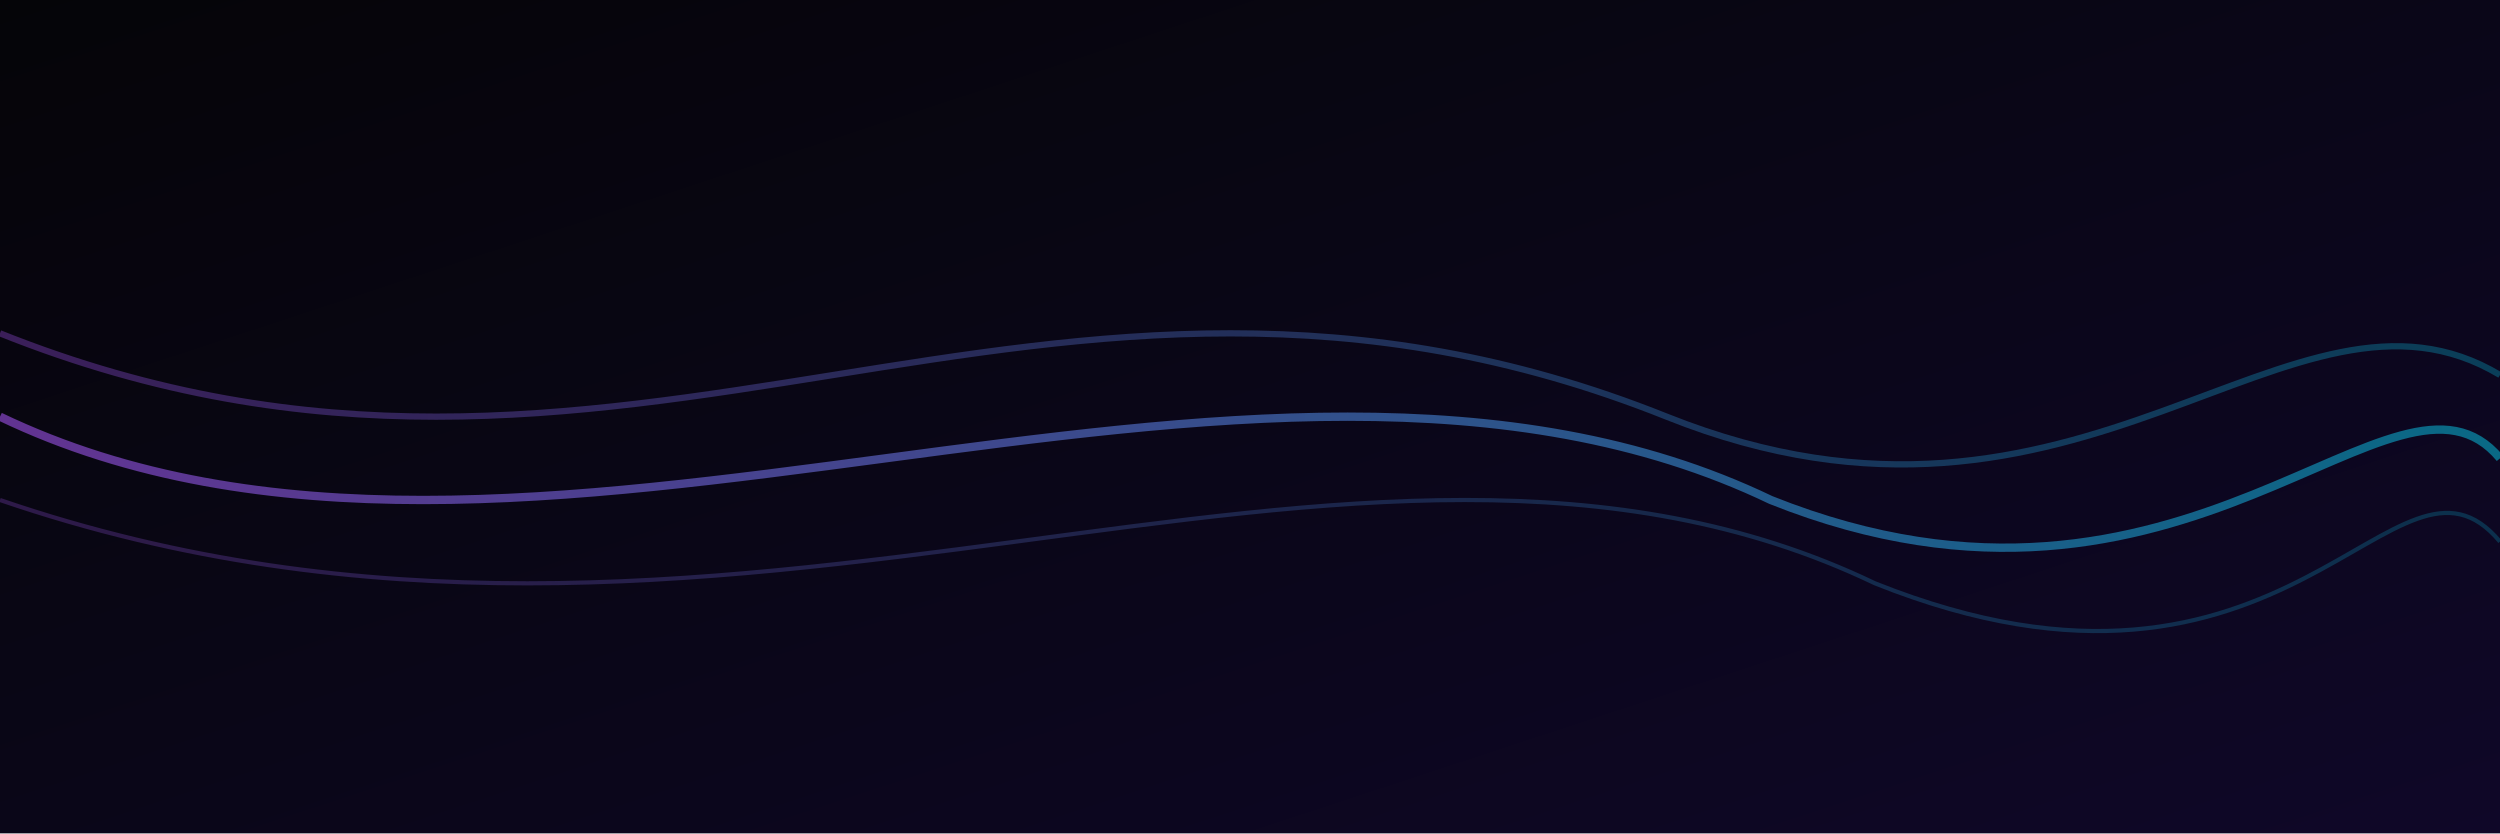
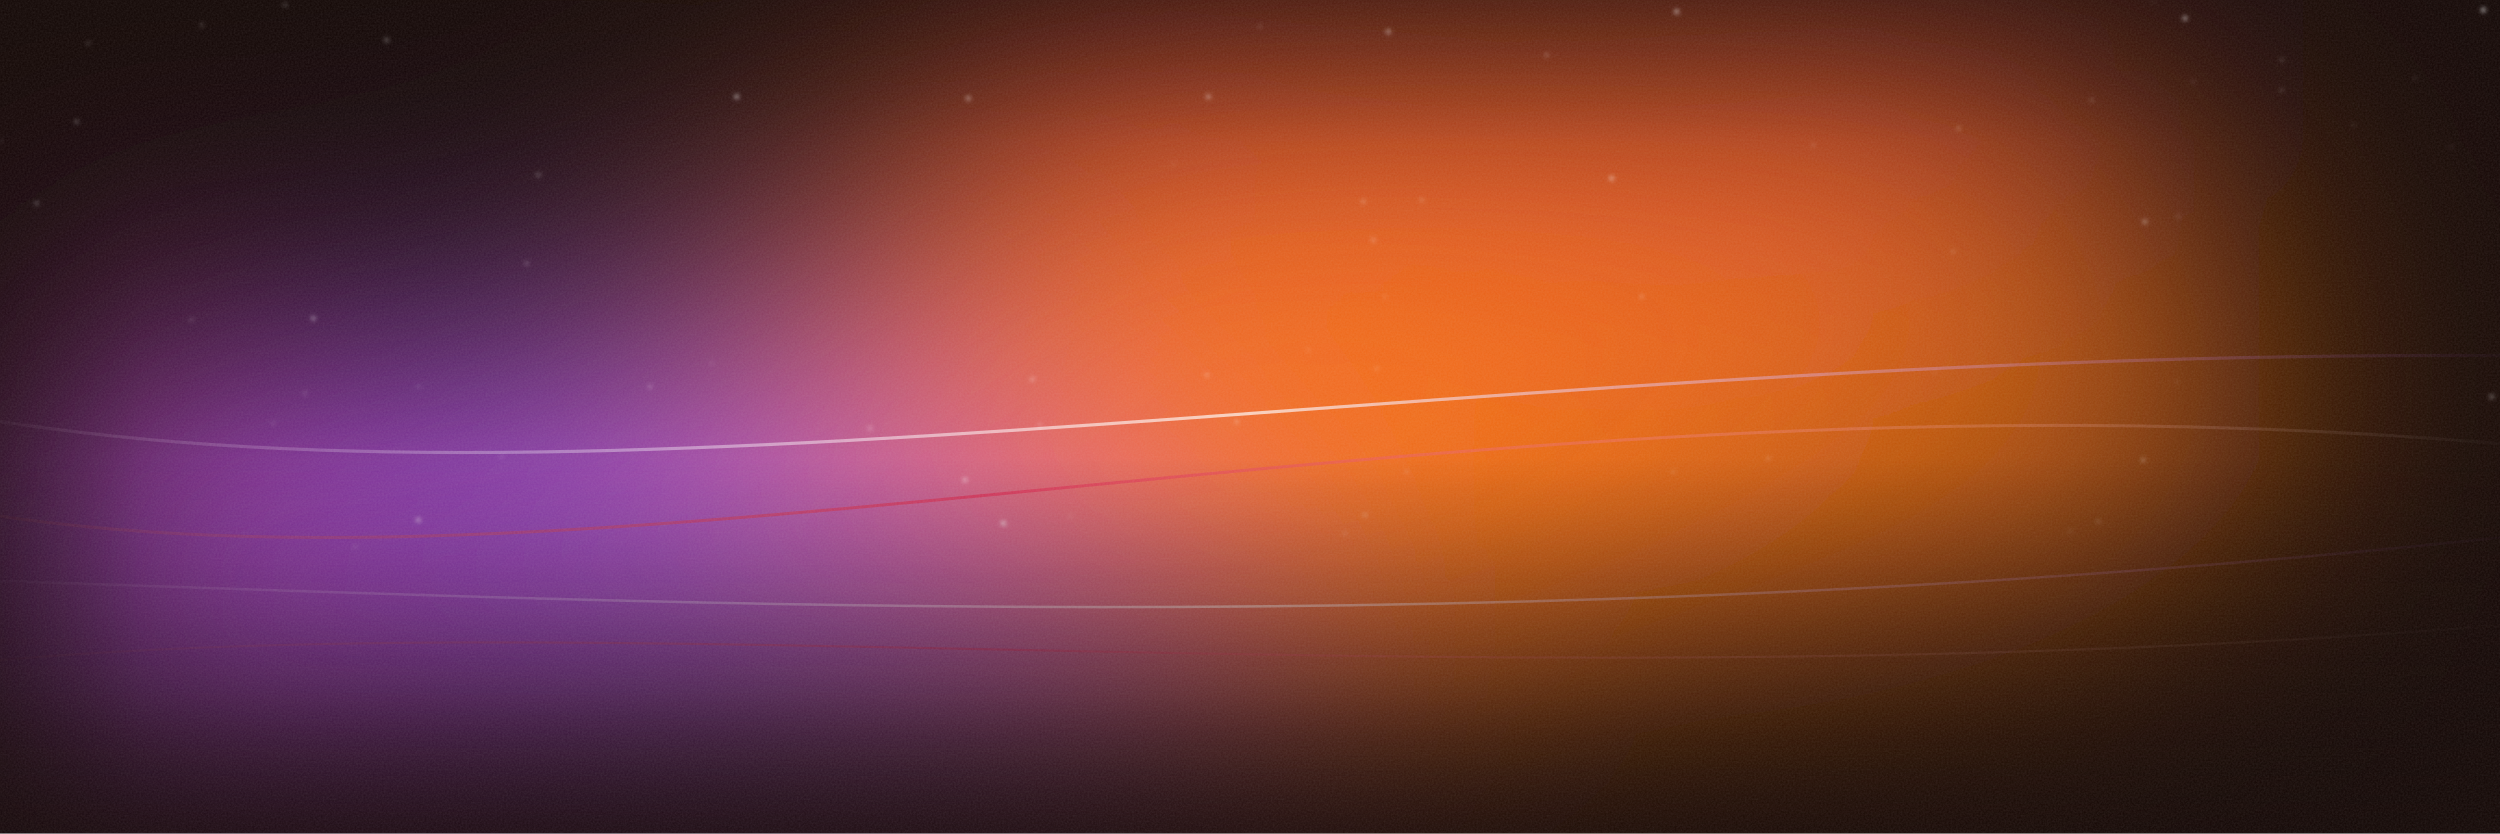
- <svg xmlns="http://www.w3.org/2000/svg" viewBox="0 0 1200 400" width="1200" height="400">
+ <svg xmlns="http://www.w3.org/2000/svg" viewBox="0 0 1500 500" width="1500" height="500" preserveAspectRatio="xMidYMid slice">
  <defs>
-     <linearGradient id="bg2" x1="0%" y1="0%" x2="100%" y2="100%">
-       <stop offset="0%" stop-color="#050508" />
-       <stop offset="100%" stop-color="#0f0728" />
+     <filter id="blur" x="-30%" y="-80%" width="160%" height="260%">
+       <feGaussianBlur stdDeviation="90" />
+     </filter>
+     <filter id="soft">
+       <feGaussianBlur stdDeviation="1.2" />
+     </filter>
+     <filter id="grain" x="0" y="0" width="100%" height="100%">
+       <feTurbulence type="fractalNoise" baseFrequency="0.9" numOctaves="2" stitchTiles="stitch" />
+       <feColorMatrix values="0 0 0 0 1  0 0 0 0 1  0 0 0 0 1  0 0 0 0.09 0" />
+     </filter>
+     <linearGradient id="ribbon0" x1="0" y1="0" x2="1" y2="0">
+       <stop offset="0" stop-color="#fff" stop-opacity="0" />
+       <stop offset="0.5" stop-color="#fff" stop-opacity="0.9" />
+       <stop offset="1" stop-color="#a855f7" stop-opacity="0" />
    </linearGradient>
-     <linearGradient id="wave1" x1="0%" y1="0%" x2="100%" y2="0%">
-       <stop offset="0%" stop-color="#a855f7" stop-opacity="0.8" />
-       <stop offset="100%" stop-color="#06b6d4" stop-opacity="0.8" />
+     <linearGradient id="ribbon1" x1="0" y1="0" x2="1" y2="0">
+       <stop offset="0" stop-color="#f97316" stop-opacity="0" />
+       <stop offset="0.4" stop-color="#e11d48" stop-opacity="0.9" />
+       <stop offset="1" stop-color="#fff" stop-opacity="0" />
+     </linearGradient>
+     <linearGradient id="fade" x1="0" y1="0" x2="0" y2="1">
+       <stop offset="0.55" stop-color="#120604" stop-opacity="0" />
+       <stop offset="1" stop-color="#120604" stop-opacity="0.75" />
    </linearGradient>
  </defs>
-   <rect width="1200" height="400" fill="url(#bg2)" />
-   <path d="M0 160 C300 280 500 80 800 200 C1000 280 1100 120 1200 180" fill="none" stroke="url(#wave1)" stroke-width="3" opacity="0.4" />
-   <path d="M0 200 C250 320 600 120 850 240 C1050 320 1150 160 1200 220" fill="none" stroke="url(#wave1)" stroke-width="4" opacity="0.7" />
-   <path d="M0 240 C350 360 650 160 900 280 C1100 360 1150 200 1200 260" fill="none" stroke="url(#wave1)" stroke-width="2" opacity="0.3" />
+   <rect width="1500" height="500" fill="#120604" />
+   <g filter="url(#blur)">
+     <ellipse cx="740" cy="240" rx="383" ry="156" fill="#f97316" opacity="0.65" />
+     <ellipse cx="914" cy="2" rx="364" ry="204" fill="#e11d48" opacity="0.75" />
+     <ellipse cx="487" cy="325" rx="316" ry="121" fill="#a855f7" opacity="0.60" />
+     <ellipse cx="686" cy="341" rx="296" ry="215" fill="#f97316" opacity="0.71" />
+     <ellipse cx="45" cy="404" rx="316" ry="197" fill="#e11d48" opacity="0.59" />
+     <ellipse cx="315" cy="413" rx="415" ry="205" fill="#a855f7" opacity="0.72" />
+     <ellipse cx="951" cy="233" rx="413" ry="200" fill="#f97316" opacity="0.75" />
+   </g>
+   <g filter="url(#soft)">
+     <circle cx="171" cy="3" r="1" fill="#fff" opacity="0.38" />
+     <circle cx="316" cy="158" r="1" fill="#fff" opacity="0.42" />
+     <circle cx="928" cy="33" r="0.8" fill="#fff" opacity="0.63" />
+     <circle cx="1490" cy="6" r="1.4" fill="#fff" opacity="0.71" />
+     <circle cx="1006" cy="7" r="1.4" fill="#fff" opacity="0.63" />
+     <circle cx="251" cy="232" r="0.6" fill="#fff" opacity="0.52" />
+     <circle cx="46" cy="73" r="0.8" fill="#fff" opacity="0.76" />
+     <circle cx="756" cy="16" r="0.6" fill="#fff" opacity="0.61" />
+     <circle cx="819" cy="309" r="1" fill="#fff" opacity="0.51" />
+     <circle cx="1369" cy="36" r="0.8" fill="#fff" opacity="0.43" />
+     <circle cx="1449" cy="47" r="0.6" fill="#fff" opacity="0.38" />
+     <circle cx="807" cy="320" r="0.6" fill="#fff" opacity="0.76" />
+     <circle cx="232" cy="24" r="1.4" fill="#fff" opacity="0.33" />
+     <circle cx="1307" cy="130" r="0.8" fill="#fff" opacity="0.35" />
+     <circle cx="22" cy="122" r="0.8" fill="#fff" opacity="0.76" />
+     <circle cx="213" cy="328" r="0.8" fill="#fff" opacity="0.40" />
+     <circle cx="833" cy="19" r="1.4" fill="#fff" opacity="0.51" />
+     <circle cx="1495" cy="238" r="1.4" fill="#fff" opacity="0.39" />
+     <circle cx="121" cy="15" r="0.8" fill="#fff" opacity="0.49" />
+     <circle cx="522" cy="257" r="1.4" fill="#fff" opacity="0.31" />
+     <circle cx="442" cy="58" r="1.4" fill="#fff" opacity="0.60" />
+     <circle cx="581" cy="59" r="1.4" fill="#fff" opacity="0.49" />
+     <circle cx="818" cy="121" r="0.8" fill="#fff" opacity="0.74" />
+     <circle cx="826" cy="221" r="0.8" fill="#fff" opacity="0.47" />
+     <circle cx="742" cy="253" r="0.8" fill="#fff" opacity="0.72" />
+     <circle cx="427" cy="218" r="0.6" fill="#fff" opacity="0.52" />
+     <circle cx="1172" cy="151" r="0.6" fill="#fff" opacity="0.72" />
+     <circle cx="624" cy="255" r="0.8" fill="#fff" opacity="0.54" />
+     <circle cx="967" cy="107" r="1.4" fill="#fff" opacity="0.53" />
+     <circle cx="1004" cy="283" r="0.6" fill="#fff" opacity="0.67" />
+     <circle cx="1369" cy="54" r="1" fill="#fff" opacity="0.28" />
+     <circle cx="164" cy="254" r="0.6" fill="#fff" opacity="0.53" />
+     <circle cx="1088" cy="87" r="0.6" fill="#fff" opacity="0.64" />
+     <circle cx="824" cy="144" r="1.4" fill="#fff" opacity="0.29" />
+     <circle cx="390" cy="232" r="0.8" fill="#fff" opacity="0.65" />
+     <circle cx="1292" cy="0" r="0.8" fill="#fff" opacity="0.43" />
+     <circle cx="1242" cy="319" r="0.8" fill="#fff" opacity="0.28" />
+     <circle cx="1311" cy="11" r="1.4" fill="#fff" opacity="0.59" />
+     <circle cx="301" cy="274" r="0.8" fill="#fff" opacity="0.36" />
+     <circle cx="1286" cy="276" r="1" fill="#fff" opacity="0.53" />
+     <circle cx="1259" cy="313" r="0.8" fill="#fff" opacity="0.51" />
+     <circle cx="985" cy="178" r="0.8" fill="#fff" opacity="0.64" />
+     <circle cx="1471" cy="88" r="0.6" fill="#fff" opacity="0.35" />
+     <circle cx="188" cy="191" r="1" fill="#fff" opacity="0.80" />
+     <circle cx="1316" cy="49" r="0.8" fill="#fff" opacity="0.27" />
+     <circle cx="1255" cy="60" r="0.8" fill="#fff" opacity="0.44" />
+     <circle cx="1161" cy="223" r="0.6" fill="#fff" opacity="0.35" />
+     <circle cx="183" cy="236" r="0.6" fill="#fff" opacity="0.74" />
+     <circle cx="1175" cy="77" r="0.8" fill="#fff" opacity="0.62" />
+     <circle cx="323" cy="105" r="1.4" fill="#fff" opacity="0.27" />
+     <circle cx="725" cy="58" r="1.4" fill="#fff" opacity="0.48" />
+     <circle cx="251" cy="312" r="1.4" fill="#fff" opacity="0.58" />
+     <circle cx="724" cy="225" r="1" fill="#fff" opacity="0.49" />
+     <circle cx="704" cy="98" r="0.6" fill="#fff" opacity="0.37" />
+     <circle cx="785" cy="210" r="0.6" fill="#fff" opacity="0.58" />
+     <circle cx="844" cy="283" r="1" fill="#fff" opacity="0.27" />
+     <circle cx="831" cy="178" r="0.6" fill="#fff" opacity="0.61" />
+     <circle cx="853" cy="120" r="1" fill="#fff" opacity="0.34" />
+     <circle cx="115" cy="192" r="0.6" fill="#fff" opacity="0.73" />
+     <circle cx="1306" cy="229" r="0.6" fill="#fff" opacity="0.33" />
+     <circle cx="0" cy="85" r="0.8" fill="#fff" opacity="0.62" />
+     <circle cx="602" cy="314" r="1.4" fill="#fff" opacity="0.78" />
+     <circle cx="53" cy="26" r="0.6" fill="#fff" opacity="0.74" />
+     <circle cx="1061" cy="275" r="0.6" fill="#fff" opacity="0.78" />
+     <circle cx="642" cy="310" r="0.6" fill="#fff" opacity="0.57" />
+     <circle cx="619" cy="228" r="0.8" fill="#fff" opacity="0.58" />
+     <circle cx="579" cy="288" r="1.4" fill="#fff" opacity="0.54" />
+     <circle cx="1412" cy="75" r="0.6" fill="#fff" opacity="0.41" />
+     <circle cx="620" cy="227" r="1" fill="#fff" opacity="0.29" />
+     <circle cx="1287" cy="133" r="1.4" fill="#fff" opacity="0.42" />
+   </g>
+   <path d="M-50 244 C 350 324, 900 203, 1550 214" fill="none" stroke="url(#ribbon0)" stroke-width="1.9" opacity="0.75" />
+   <path d="M-50 301 C 350 382, 900 203, 1550 271" fill="none" stroke="url(#ribbon1)" stroke-width="1.8" opacity="0.63" />
+   <path d="M-50 347 C 350 359, 900 391, 1550 317" fill="none" stroke="url(#ribbon0)" stroke-width="1.5" opacity="0.51" />
+   <path d="M-50 401 C 350 356, 900 429, 1550 371" fill="none" stroke="url(#ribbon1)" stroke-width="1.3" opacity="0.39" />
+   <rect width="1500" height="500" fill="url(#fade)" />
+   <rect width="1500" height="500" filter="url(#grain)" />
</svg>
